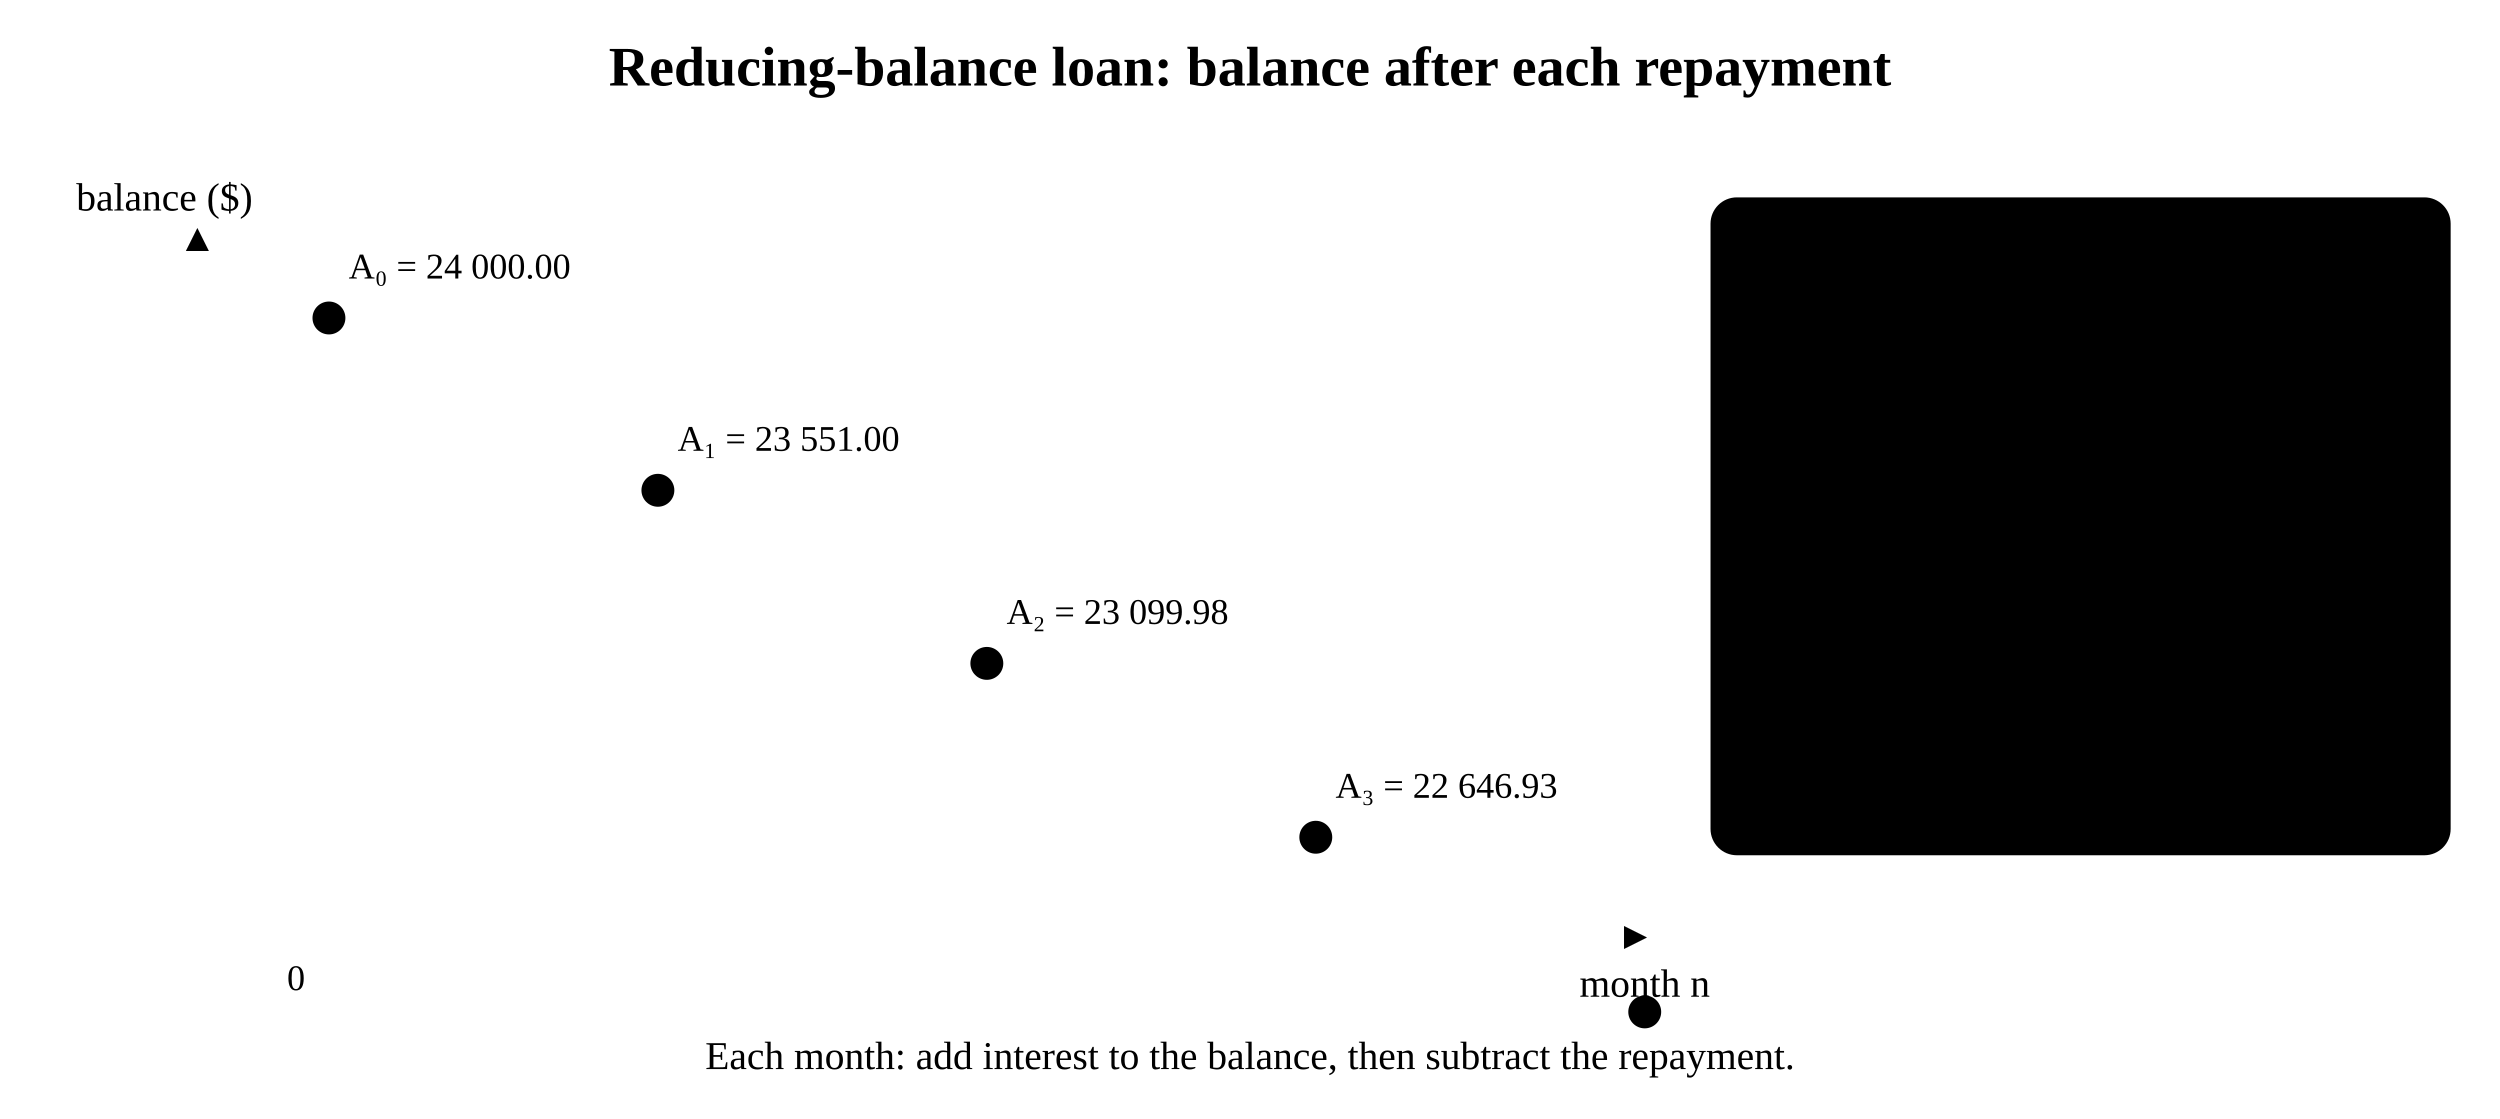
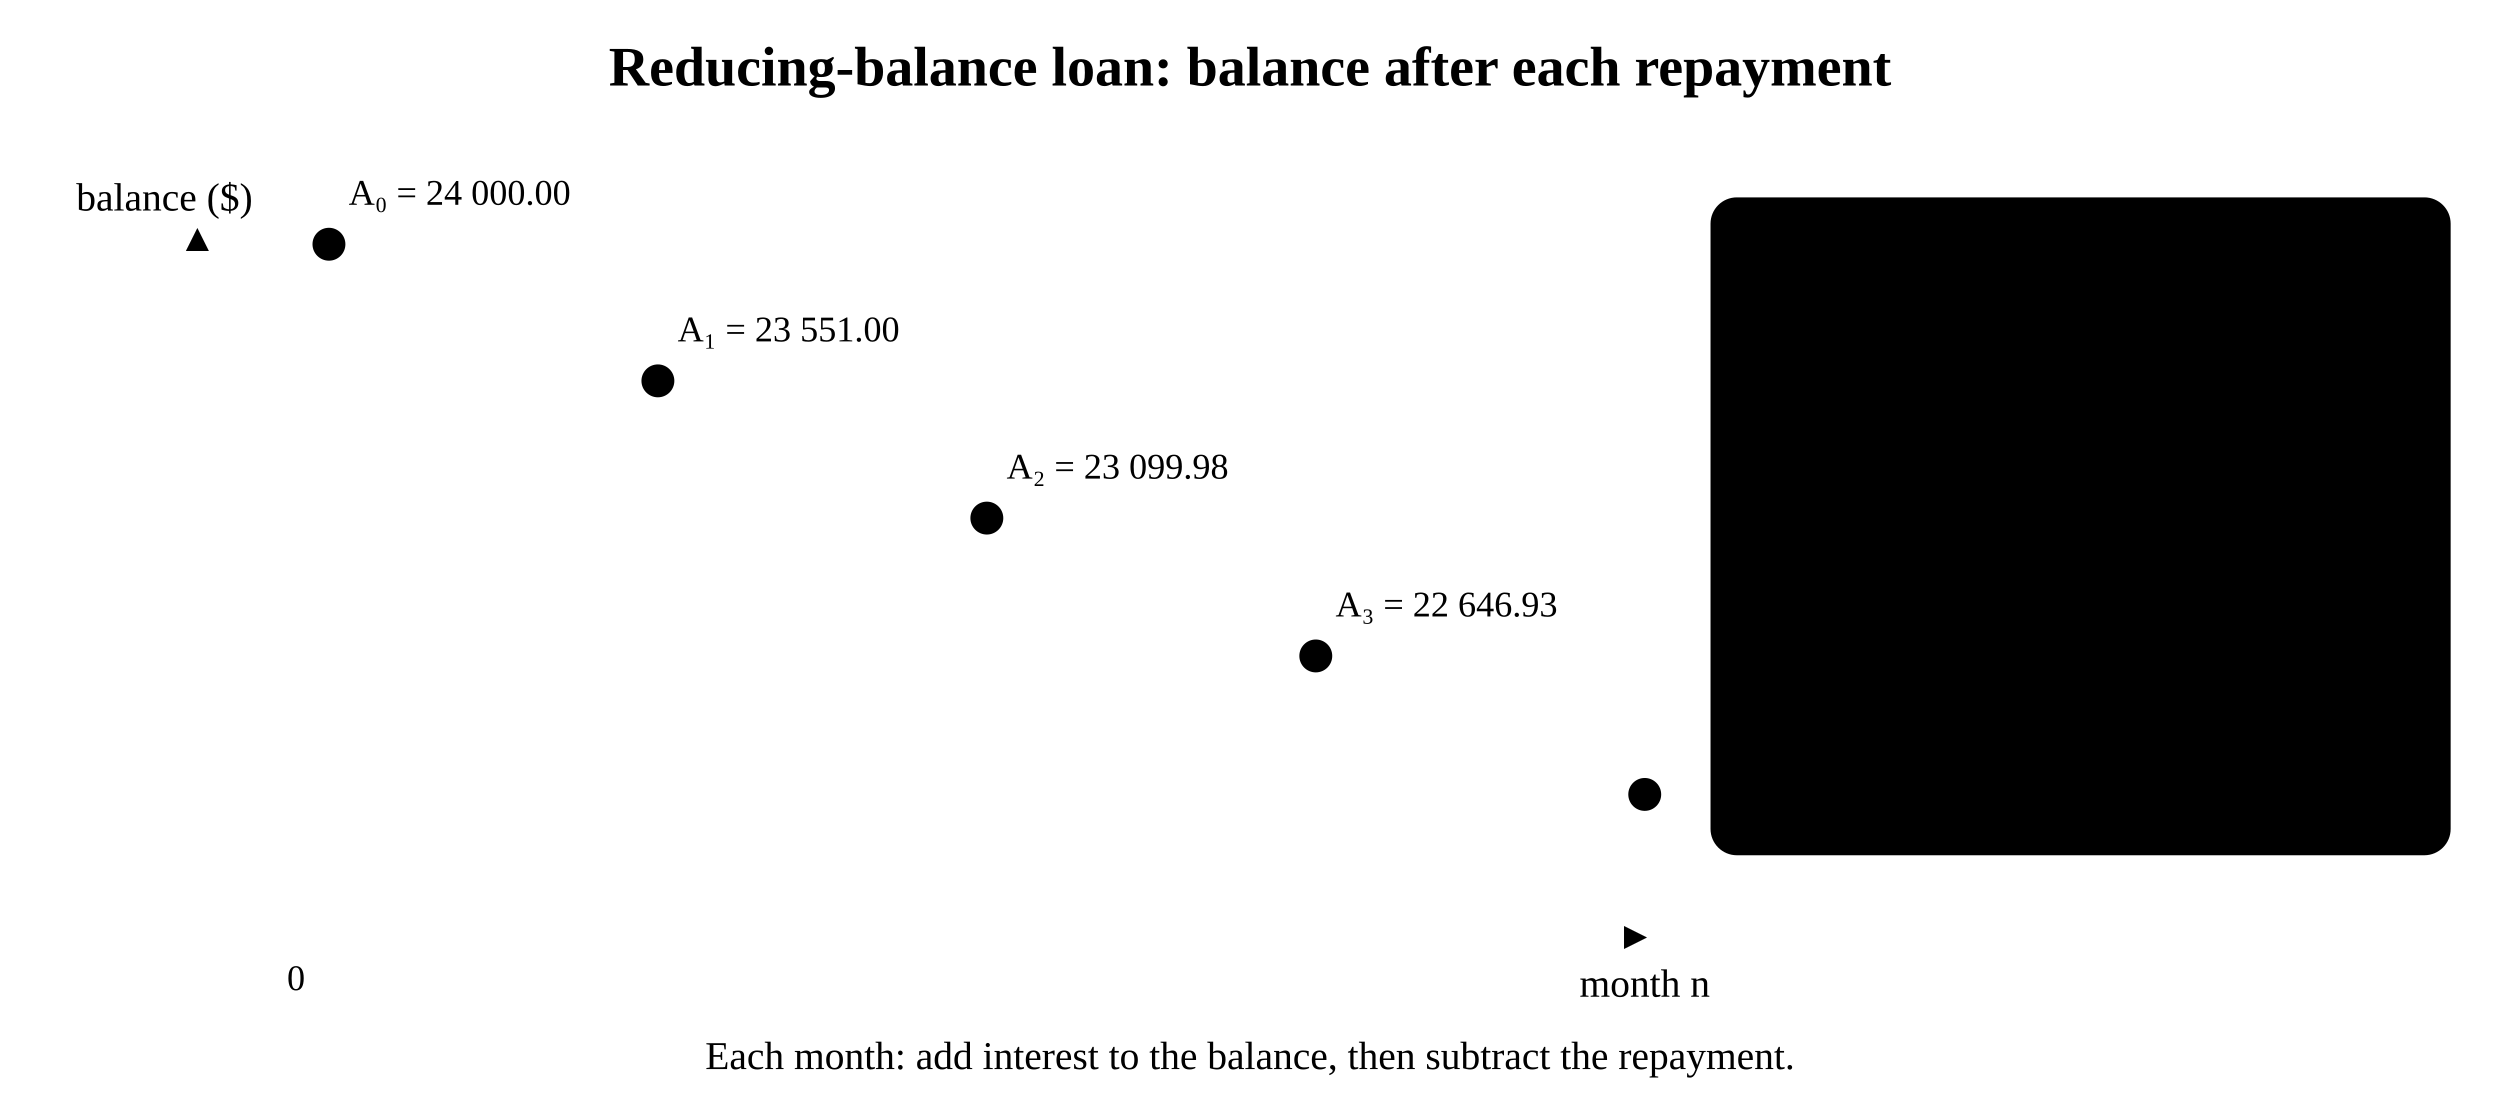
<svg xmlns="http://www.w3.org/2000/svg" viewBox="0 0 760 340" role="img" aria-label="Loan balance falling over six months with the recurrence relation" class="dg">
  <defs>
    <marker id="ah-reducing-balance" viewBox="0 0 10 10" refX="9" refY="5" markerWidth="7" markerHeight="7" orient="auto-start-reverse">
      <path d="M0 0L10 5L0 10z" class="ah" />
    </marker>
  </defs>
  <text x="380" y="26" text-anchor="middle" class="tt" font-size="17" font-weight="700">Reducing-balance loan: balance after each repayment</text>
  <line x1="60" y1="285" x2="60" y2="70" class="ar" marker-end="url(#ah-reducing-balance)" />
  <line x1="60" y1="285" x2="500" y2="285" class="ar" marker-end="url(#ah-reducing-balance)" />
  <text x="500" y="303" text-anchor="middle" class="t2" font-size="12">month n</text>
  <text x="50" y="64" text-anchor="middle" class="t2" font-size="12">balance ($)</text>
-   <polyline points="100.0,96.7 200.0,149.1 300.0,201.7 400.0,254.5 500.0,307.6" class="lnb" fill="none" />
-   <circle cx="100" cy="96.667" r="5" class="dot" />
-   <text x="106" y="84.667" text-anchor="start" class="t" font-size="11">A₀ = 24 000.00</text>
-   <circle cx="200" cy="149.05" r="5" class="dot" />
-   <text x="206" y="137.05" text-anchor="start" class="t" font-size="11">A₁ = 23 551.00</text>
-   <circle cx="300" cy="201.669" r="5" class="dot" />
-   <text x="306" y="189.669" text-anchor="start" class="t" font-size="11">A₂ = 23 099.98</text>
-   <circle cx="400" cy="254.525" r="5" class="dot" />
-   <text x="406" y="242.525" text-anchor="start" class="t" font-size="11">A₃ = 22 646.93</text>
-   <circle cx="500" cy="307.619" r="5" class="dot" />
+   <polyline points="100.0,74.2 200.0,115.8 300.0,157.5 400.0,199.4 500.0,241.5" class="lnb" fill="none" />
+   <circle cx="100" cy="74.25" r="5" class="dot" />
+   <text x="106" y="62.25" text-anchor="start" class="t" font-size="11">A₀ = 24 000.00</text>
+   <circle cx="200" cy="115.782" r="5" class="dot" />
+   <text x="206" y="103.782" text-anchor="start" class="t" font-size="11">A₁ = 23 551.00</text>
+   <circle cx="300" cy="157.502" r="5" class="dot" />
+   <text x="306" y="145.502" text-anchor="start" class="t" font-size="11">A₂ = 23 099.98</text>
+   <circle cx="400" cy="199.409" r="5" class="dot" />
+   <text x="406" y="187.409" text-anchor="start" class="t" font-size="11">A₃ = 22 646.93</text>
+   <circle cx="500" cy="241.505" r="5" class="dot" />
  <text x="90" y="301" text-anchor="middle" class="t2" font-size="11">0</text>
  <rect x="520" y="60" width="225" height="200" rx="8" class="box" />
  <text x="632" y="84" text-anchor="middle" class="tb" font-size="14">Recurrence</text>
  <text x="632" y="112" text-anchor="middle" class="t" font-size="14">A(n+1) = r · A(n) − d</text>
  <text x="632" y="136" text-anchor="middle" class="t2" font-size="12">r = 1 + monthly rate</text>
  <text x="632" y="154" text-anchor="middle" class="t2" font-size="12">d = repayment</text>
  <text x="632" y="184" text-anchor="middle" class="t2" font-size="12">Example (5.4% p.a., $557):</text>
  <text x="632" y="204" text-anchor="middle" class="t" font-size="13">r = 1.0045, A₀ = 24 000</text>
  <text x="632" y="228" text-anchor="middle" class="tg" font-size="12">interest = payments − reduction</text>
  <text x="632" y="246" text-anchor="middle" class="tg" font-size="12">in balance</text>
  <text x="380" y="325" text-anchor="middle" class="t2" font-size="12">Each month: add interest to the balance, then subtract the repayment.</text>
</svg>
